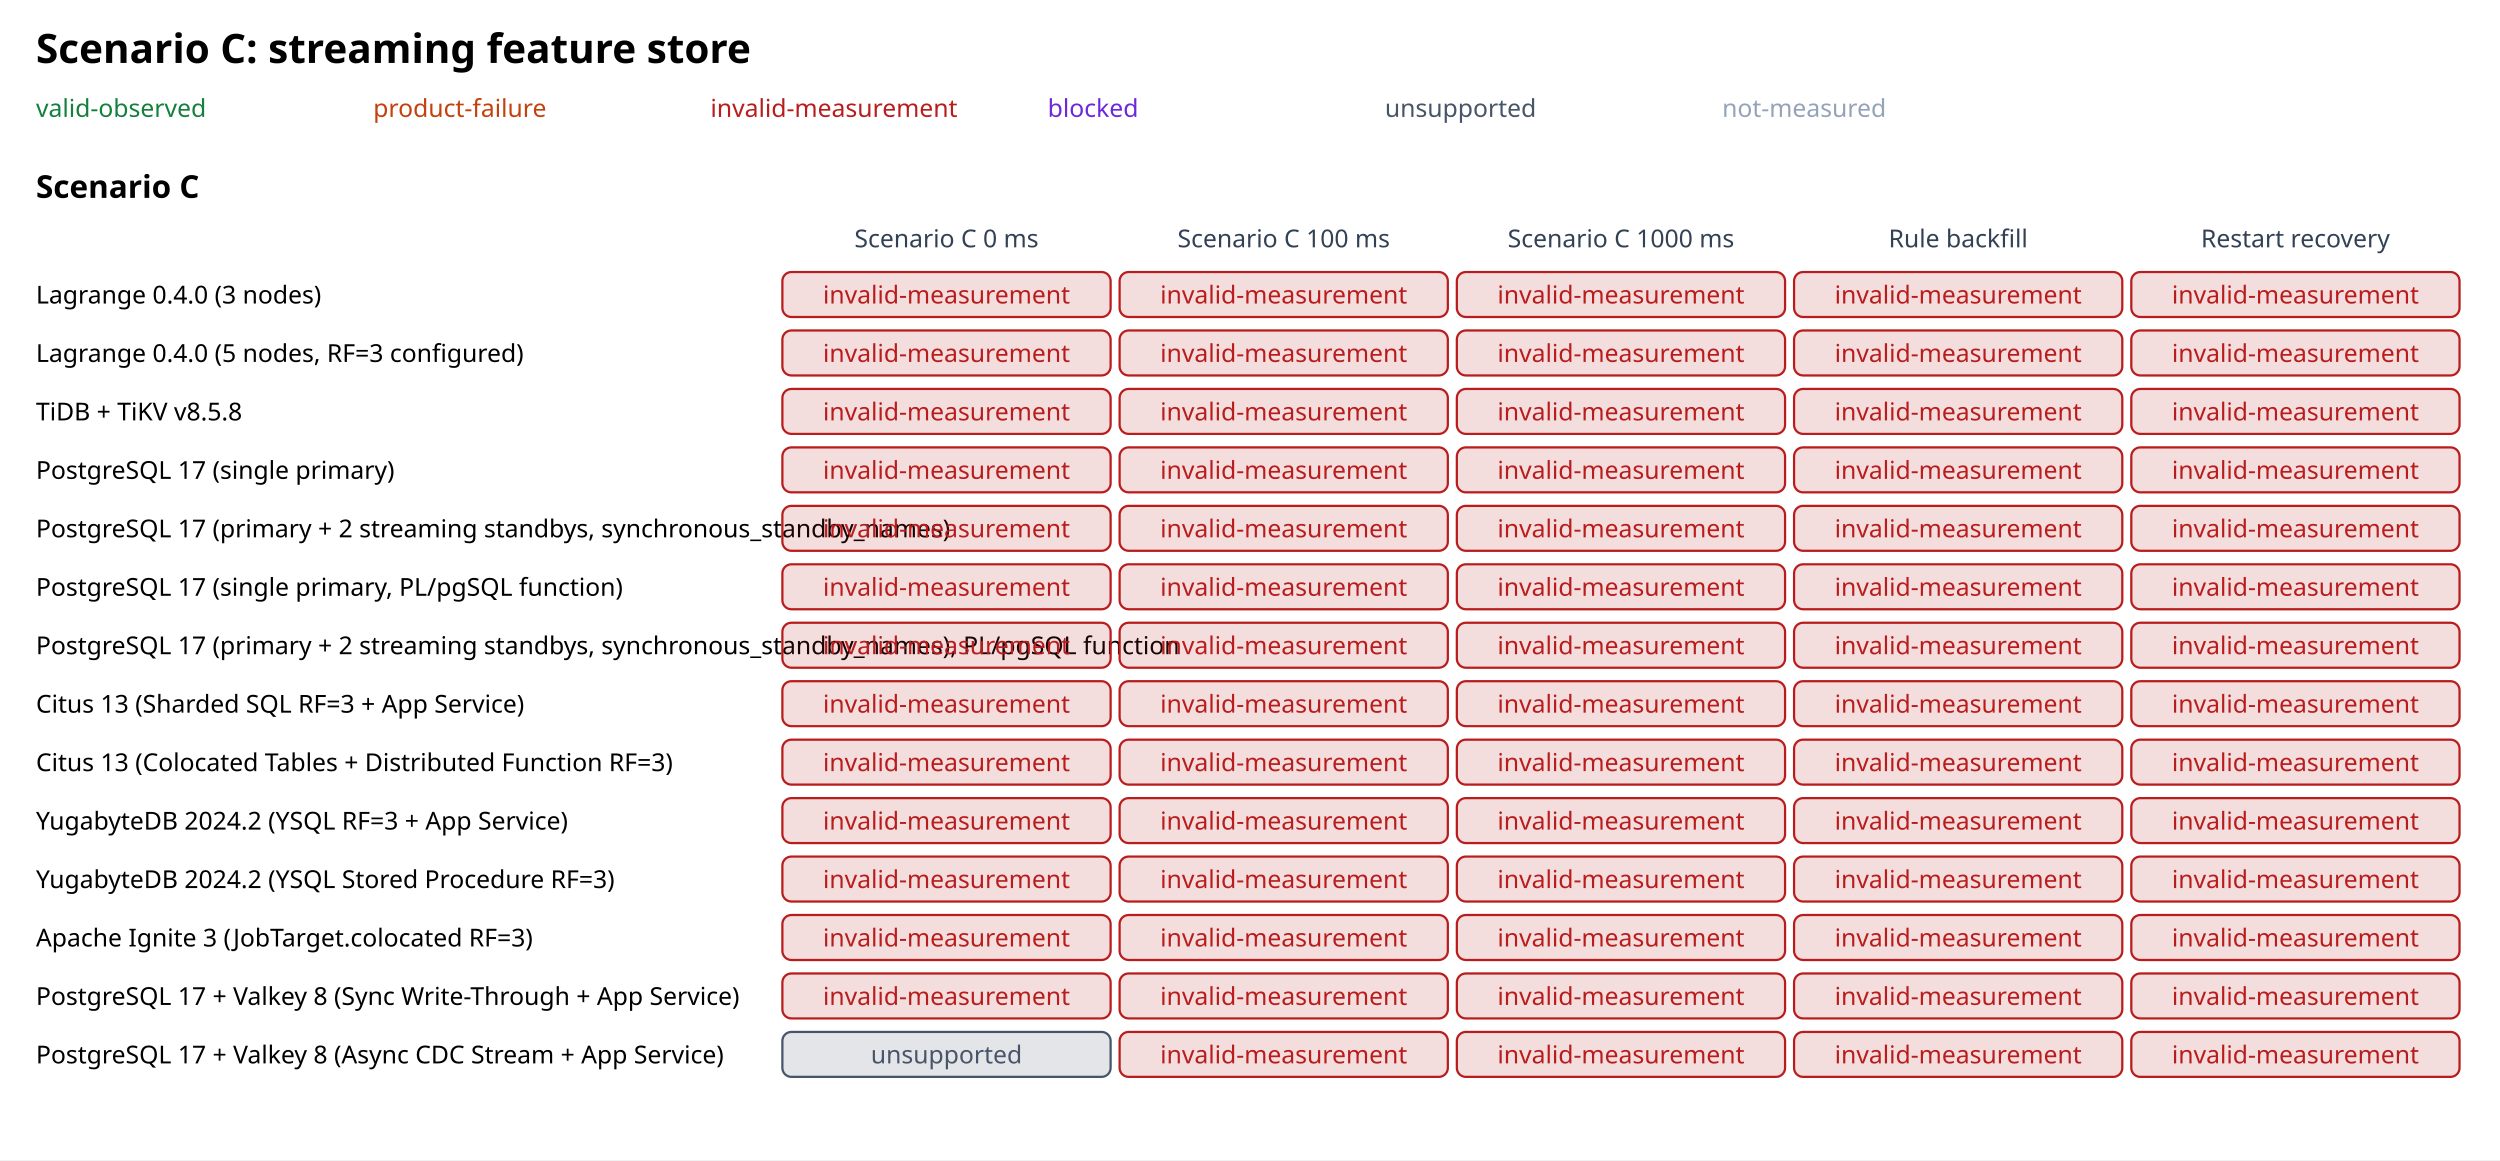
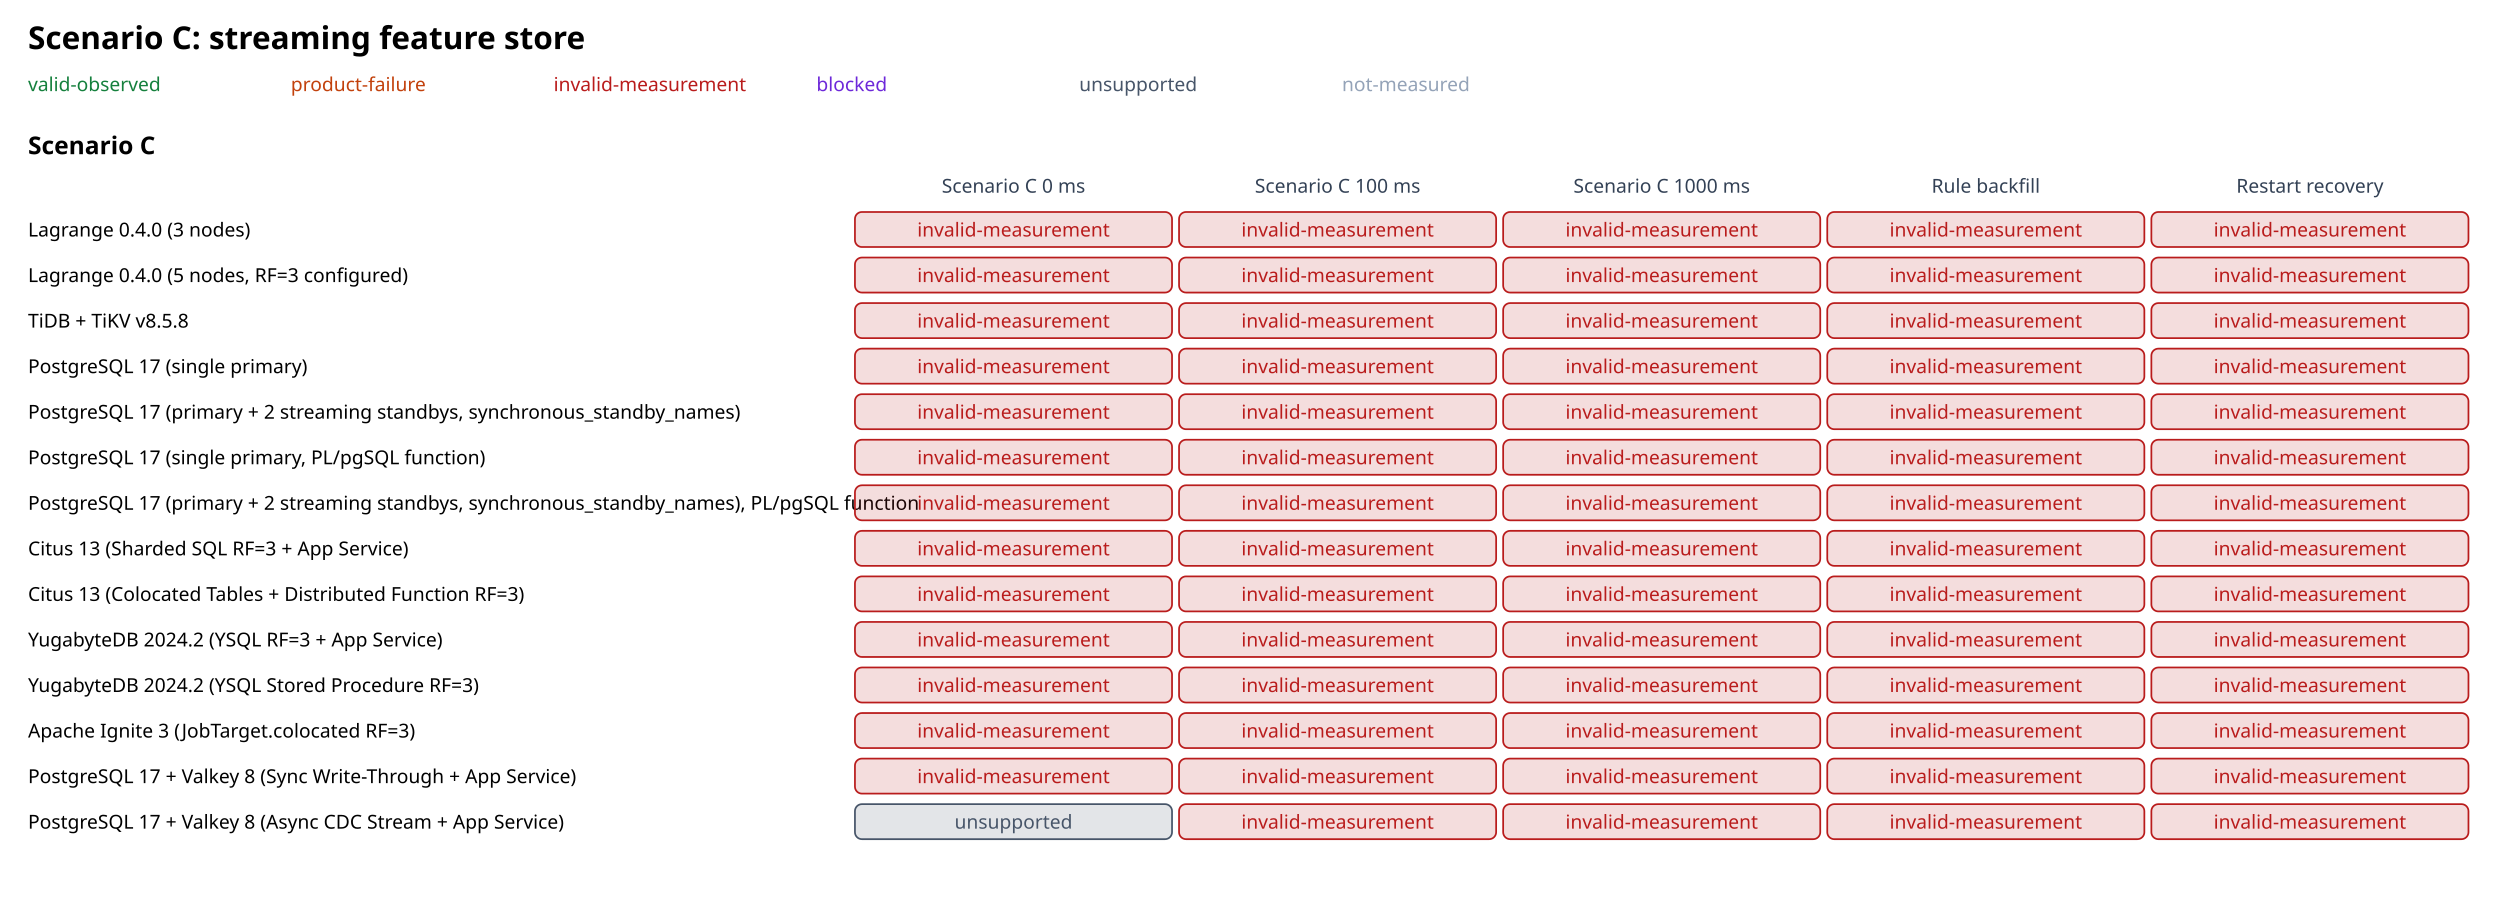
- <svg xmlns="http://www.w3.org/2000/svg" width="1112" height="516" viewBox="0 0 1112 516" font-family="sans-serif">
+ <svg xmlns="http://www.w3.org/2000/svg" width="1427" height="516" viewBox="0 0 1427 516" font-family="sans-serif">
  <rect width="100%" height="100%" fill="#ffffff" />
  <text x="16" y="28" font-size="18" font-weight="700">Scenario C: streaming feature store</text>
  <text x="16" y="52" font-size="11" fill="#15803d">valid-observed</text>
  <text x="166" y="52" font-size="11" fill="#c2410c">product-failure</text>
  <text x="316" y="52" font-size="11" fill="#b91c1c">invalid-measurement</text>
  <text x="466" y="52" font-size="11" fill="#6d28d9">blocked</text>
  <text x="616" y="52" font-size="11" fill="#475569">unsupported</text>
  <text x="766" y="52" font-size="11" fill="#94a3b8">not-measured</text>
  <text x="16" y="88" font-size="14" font-weight="600">Scenario C</text>
-   <text x="421" y="110" text-anchor="middle" font-size="11" fill="#334155">Scenario C 0 ms</text>
-   <text x="571" y="110" text-anchor="middle" font-size="11" fill="#334155">Scenario C 100 ms</text>
-   <text x="721" y="110" text-anchor="middle" font-size="11" fill="#334155">Scenario C 1000 ms</text>
-   <text x="871" y="110" text-anchor="middle" font-size="11" fill="#334155">Rule backfill</text>
-   <text x="1021" y="110" text-anchor="middle" font-size="11" fill="#334155">Restart recovery</text>
+   <text x="578.5" y="110" text-anchor="middle" font-size="11" fill="#334155">Scenario C 0 ms</text>
+   <text x="763.5" y="110" text-anchor="middle" font-size="11" fill="#334155">Scenario C 100 ms</text>
+   <text x="948.5" y="110" text-anchor="middle" font-size="11" fill="#334155">Scenario C 1000 ms</text>
+   <text x="1133.5" y="110" text-anchor="middle" font-size="11" fill="#334155">Rule backfill</text>
+   <text x="1318.5" y="110" text-anchor="middle" font-size="11" fill="#334155">Restart recovery</text>
  <text x="16" y="135" font-size="11">Lagrange 0.4.0 (3 nodes)</text>
  <g>
-     <rect x="348" y="121" width="146" height="20" rx="4" fill="#b91c1c" fill-opacity="0.15" stroke="#b91c1c" />
-     <text x="421" y="135" text-anchor="middle" font-size="11" fill="#b91c1c">invalid-measurement</text>
-   </g>
-   <g>
-     <rect x="498" y="121" width="146" height="20" rx="4" fill="#b91c1c" fill-opacity="0.15" stroke="#b91c1c" />
-     <text x="571" y="135" text-anchor="middle" font-size="11" fill="#b91c1c">invalid-measurement</text>
-   </g>
-   <g>
-     <rect x="648" y="121" width="146" height="20" rx="4" fill="#b91c1c" fill-opacity="0.15" stroke="#b91c1c" />
-     <text x="721" y="135" text-anchor="middle" font-size="11" fill="#b91c1c">invalid-measurement</text>
-   </g>
-   <g>
-     <rect x="798" y="121" width="146" height="20" rx="4" fill="#b91c1c" fill-opacity="0.15" stroke="#b91c1c" />
-     <text x="871" y="135" text-anchor="middle" font-size="11" fill="#b91c1c">invalid-measurement</text>
-   </g>
-   <g>
-     <rect x="948" y="121" width="146" height="20" rx="4" fill="#b91c1c" fill-opacity="0.15" stroke="#b91c1c" />
-     <text x="1021" y="135" text-anchor="middle" font-size="11" fill="#b91c1c">invalid-measurement</text>
+     <rect x="488" y="121" width="181" height="20" rx="4" fill="#b91c1c" fill-opacity="0.15" stroke="#b91c1c" />
+     <text x="578.5" y="135" text-anchor="middle" font-size="11" fill="#b91c1c">invalid-measurement</text>
+   </g>
+   <g>
+     <rect x="673" y="121" width="181" height="20" rx="4" fill="#b91c1c" fill-opacity="0.15" stroke="#b91c1c" />
+     <text x="763.5" y="135" text-anchor="middle" font-size="11" fill="#b91c1c">invalid-measurement</text>
+   </g>
+   <g>
+     <rect x="858" y="121" width="181" height="20" rx="4" fill="#b91c1c" fill-opacity="0.15" stroke="#b91c1c" />
+     <text x="948.5" y="135" text-anchor="middle" font-size="11" fill="#b91c1c">invalid-measurement</text>
+   </g>
+   <g>
+     <rect x="1043" y="121" width="181" height="20" rx="4" fill="#b91c1c" fill-opacity="0.15" stroke="#b91c1c" />
+     <text x="1133.5" y="135" text-anchor="middle" font-size="11" fill="#b91c1c">invalid-measurement</text>
+   </g>
+   <g>
+     <rect x="1228" y="121" width="181" height="20" rx="4" fill="#b91c1c" fill-opacity="0.15" stroke="#b91c1c" />
+     <text x="1318.5" y="135" text-anchor="middle" font-size="11" fill="#b91c1c">invalid-measurement</text>
  </g>
  <text x="16" y="161" font-size="11">Lagrange 0.4.0 (5 nodes, RF=3 configured)</text>
  <g>
-     <rect x="348" y="147" width="146" height="20" rx="4" fill="#b91c1c" fill-opacity="0.15" stroke="#b91c1c" />
-     <text x="421" y="161" text-anchor="middle" font-size="11" fill="#b91c1c">invalid-measurement</text>
-   </g>
-   <g>
-     <rect x="498" y="147" width="146" height="20" rx="4" fill="#b91c1c" fill-opacity="0.15" stroke="#b91c1c" />
-     <text x="571" y="161" text-anchor="middle" font-size="11" fill="#b91c1c">invalid-measurement</text>
-   </g>
-   <g>
-     <rect x="648" y="147" width="146" height="20" rx="4" fill="#b91c1c" fill-opacity="0.15" stroke="#b91c1c" />
-     <text x="721" y="161" text-anchor="middle" font-size="11" fill="#b91c1c">invalid-measurement</text>
-   </g>
-   <g>
-     <rect x="798" y="147" width="146" height="20" rx="4" fill="#b91c1c" fill-opacity="0.15" stroke="#b91c1c" />
-     <text x="871" y="161" text-anchor="middle" font-size="11" fill="#b91c1c">invalid-measurement</text>
-   </g>
-   <g>
-     <rect x="948" y="147" width="146" height="20" rx="4" fill="#b91c1c" fill-opacity="0.15" stroke="#b91c1c" />
-     <text x="1021" y="161" text-anchor="middle" font-size="11" fill="#b91c1c">invalid-measurement</text>
+     <rect x="488" y="147" width="181" height="20" rx="4" fill="#b91c1c" fill-opacity="0.15" stroke="#b91c1c" />
+     <text x="578.5" y="161" text-anchor="middle" font-size="11" fill="#b91c1c">invalid-measurement</text>
+   </g>
+   <g>
+     <rect x="673" y="147" width="181" height="20" rx="4" fill="#b91c1c" fill-opacity="0.15" stroke="#b91c1c" />
+     <text x="763.5" y="161" text-anchor="middle" font-size="11" fill="#b91c1c">invalid-measurement</text>
+   </g>
+   <g>
+     <rect x="858" y="147" width="181" height="20" rx="4" fill="#b91c1c" fill-opacity="0.15" stroke="#b91c1c" />
+     <text x="948.5" y="161" text-anchor="middle" font-size="11" fill="#b91c1c">invalid-measurement</text>
+   </g>
+   <g>
+     <rect x="1043" y="147" width="181" height="20" rx="4" fill="#b91c1c" fill-opacity="0.15" stroke="#b91c1c" />
+     <text x="1133.5" y="161" text-anchor="middle" font-size="11" fill="#b91c1c">invalid-measurement</text>
+   </g>
+   <g>
+     <rect x="1228" y="147" width="181" height="20" rx="4" fill="#b91c1c" fill-opacity="0.15" stroke="#b91c1c" />
+     <text x="1318.5" y="161" text-anchor="middle" font-size="11" fill="#b91c1c">invalid-measurement</text>
  </g>
  <text x="16" y="187" font-size="11">TiDB + TiKV v8.5.8</text>
  <g>
-     <rect x="348" y="173" width="146" height="20" rx="4" fill="#b91c1c" fill-opacity="0.15" stroke="#b91c1c" />
-     <text x="421" y="187" text-anchor="middle" font-size="11" fill="#b91c1c">invalid-measurement</text>
-   </g>
-   <g>
-     <rect x="498" y="173" width="146" height="20" rx="4" fill="#b91c1c" fill-opacity="0.15" stroke="#b91c1c" />
-     <text x="571" y="187" text-anchor="middle" font-size="11" fill="#b91c1c">invalid-measurement</text>
-   </g>
-   <g>
-     <rect x="648" y="173" width="146" height="20" rx="4" fill="#b91c1c" fill-opacity="0.15" stroke="#b91c1c" />
-     <text x="721" y="187" text-anchor="middle" font-size="11" fill="#b91c1c">invalid-measurement</text>
-   </g>
-   <g>
-     <rect x="798" y="173" width="146" height="20" rx="4" fill="#b91c1c" fill-opacity="0.15" stroke="#b91c1c" />
-     <text x="871" y="187" text-anchor="middle" font-size="11" fill="#b91c1c">invalid-measurement</text>
-   </g>
-   <g>
-     <rect x="948" y="173" width="146" height="20" rx="4" fill="#b91c1c" fill-opacity="0.15" stroke="#b91c1c" />
-     <text x="1021" y="187" text-anchor="middle" font-size="11" fill="#b91c1c">invalid-measurement</text>
+     <rect x="488" y="173" width="181" height="20" rx="4" fill="#b91c1c" fill-opacity="0.15" stroke="#b91c1c" />
+     <text x="578.5" y="187" text-anchor="middle" font-size="11" fill="#b91c1c">invalid-measurement</text>
+   </g>
+   <g>
+     <rect x="673" y="173" width="181" height="20" rx="4" fill="#b91c1c" fill-opacity="0.15" stroke="#b91c1c" />
+     <text x="763.5" y="187" text-anchor="middle" font-size="11" fill="#b91c1c">invalid-measurement</text>
+   </g>
+   <g>
+     <rect x="858" y="173" width="181" height="20" rx="4" fill="#b91c1c" fill-opacity="0.15" stroke="#b91c1c" />
+     <text x="948.5" y="187" text-anchor="middle" font-size="11" fill="#b91c1c">invalid-measurement</text>
+   </g>
+   <g>
+     <rect x="1043" y="173" width="181" height="20" rx="4" fill="#b91c1c" fill-opacity="0.15" stroke="#b91c1c" />
+     <text x="1133.5" y="187" text-anchor="middle" font-size="11" fill="#b91c1c">invalid-measurement</text>
+   </g>
+   <g>
+     <rect x="1228" y="173" width="181" height="20" rx="4" fill="#b91c1c" fill-opacity="0.15" stroke="#b91c1c" />
+     <text x="1318.5" y="187" text-anchor="middle" font-size="11" fill="#b91c1c">invalid-measurement</text>
  </g>
  <text x="16" y="213" font-size="11">PostgreSQL 17 (single primary)</text>
  <g>
-     <rect x="348" y="199" width="146" height="20" rx="4" fill="#b91c1c" fill-opacity="0.15" stroke="#b91c1c" />
-     <text x="421" y="213" text-anchor="middle" font-size="11" fill="#b91c1c">invalid-measurement</text>
-   </g>
-   <g>
-     <rect x="498" y="199" width="146" height="20" rx="4" fill="#b91c1c" fill-opacity="0.15" stroke="#b91c1c" />
-     <text x="571" y="213" text-anchor="middle" font-size="11" fill="#b91c1c">invalid-measurement</text>
-   </g>
-   <g>
-     <rect x="648" y="199" width="146" height="20" rx="4" fill="#b91c1c" fill-opacity="0.15" stroke="#b91c1c" />
-     <text x="721" y="213" text-anchor="middle" font-size="11" fill="#b91c1c">invalid-measurement</text>
-   </g>
-   <g>
-     <rect x="798" y="199" width="146" height="20" rx="4" fill="#b91c1c" fill-opacity="0.15" stroke="#b91c1c" />
-     <text x="871" y="213" text-anchor="middle" font-size="11" fill="#b91c1c">invalid-measurement</text>
-   </g>
-   <g>
-     <rect x="948" y="199" width="146" height="20" rx="4" fill="#b91c1c" fill-opacity="0.15" stroke="#b91c1c" />
-     <text x="1021" y="213" text-anchor="middle" font-size="11" fill="#b91c1c">invalid-measurement</text>
+     <rect x="488" y="199" width="181" height="20" rx="4" fill="#b91c1c" fill-opacity="0.15" stroke="#b91c1c" />
+     <text x="578.5" y="213" text-anchor="middle" font-size="11" fill="#b91c1c">invalid-measurement</text>
+   </g>
+   <g>
+     <rect x="673" y="199" width="181" height="20" rx="4" fill="#b91c1c" fill-opacity="0.15" stroke="#b91c1c" />
+     <text x="763.5" y="213" text-anchor="middle" font-size="11" fill="#b91c1c">invalid-measurement</text>
+   </g>
+   <g>
+     <rect x="858" y="199" width="181" height="20" rx="4" fill="#b91c1c" fill-opacity="0.15" stroke="#b91c1c" />
+     <text x="948.5" y="213" text-anchor="middle" font-size="11" fill="#b91c1c">invalid-measurement</text>
+   </g>
+   <g>
+     <rect x="1043" y="199" width="181" height="20" rx="4" fill="#b91c1c" fill-opacity="0.15" stroke="#b91c1c" />
+     <text x="1133.5" y="213" text-anchor="middle" font-size="11" fill="#b91c1c">invalid-measurement</text>
+   </g>
+   <g>
+     <rect x="1228" y="199" width="181" height="20" rx="4" fill="#b91c1c" fill-opacity="0.15" stroke="#b91c1c" />
+     <text x="1318.5" y="213" text-anchor="middle" font-size="11" fill="#b91c1c">invalid-measurement</text>
  </g>
  <text x="16" y="239" font-size="11">PostgreSQL 17 (primary + 2 streaming standbys, synchronous_standby_names)</text>
  <g>
-     <rect x="348" y="225" width="146" height="20" rx="4" fill="#b91c1c" fill-opacity="0.15" stroke="#b91c1c" />
-     <text x="421" y="239" text-anchor="middle" font-size="11" fill="#b91c1c">invalid-measurement</text>
-   </g>
-   <g>
-     <rect x="498" y="225" width="146" height="20" rx="4" fill="#b91c1c" fill-opacity="0.15" stroke="#b91c1c" />
-     <text x="571" y="239" text-anchor="middle" font-size="11" fill="#b91c1c">invalid-measurement</text>
-   </g>
-   <g>
-     <rect x="648" y="225" width="146" height="20" rx="4" fill="#b91c1c" fill-opacity="0.15" stroke="#b91c1c" />
-     <text x="721" y="239" text-anchor="middle" font-size="11" fill="#b91c1c">invalid-measurement</text>
-   </g>
-   <g>
-     <rect x="798" y="225" width="146" height="20" rx="4" fill="#b91c1c" fill-opacity="0.15" stroke="#b91c1c" />
-     <text x="871" y="239" text-anchor="middle" font-size="11" fill="#b91c1c">invalid-measurement</text>
-   </g>
-   <g>
-     <rect x="948" y="225" width="146" height="20" rx="4" fill="#b91c1c" fill-opacity="0.15" stroke="#b91c1c" />
-     <text x="1021" y="239" text-anchor="middle" font-size="11" fill="#b91c1c">invalid-measurement</text>
+     <rect x="488" y="225" width="181" height="20" rx="4" fill="#b91c1c" fill-opacity="0.15" stroke="#b91c1c" />
+     <text x="578.5" y="239" text-anchor="middle" font-size="11" fill="#b91c1c">invalid-measurement</text>
+   </g>
+   <g>
+     <rect x="673" y="225" width="181" height="20" rx="4" fill="#b91c1c" fill-opacity="0.15" stroke="#b91c1c" />
+     <text x="763.5" y="239" text-anchor="middle" font-size="11" fill="#b91c1c">invalid-measurement</text>
+   </g>
+   <g>
+     <rect x="858" y="225" width="181" height="20" rx="4" fill="#b91c1c" fill-opacity="0.15" stroke="#b91c1c" />
+     <text x="948.5" y="239" text-anchor="middle" font-size="11" fill="#b91c1c">invalid-measurement</text>
+   </g>
+   <g>
+     <rect x="1043" y="225" width="181" height="20" rx="4" fill="#b91c1c" fill-opacity="0.15" stroke="#b91c1c" />
+     <text x="1133.5" y="239" text-anchor="middle" font-size="11" fill="#b91c1c">invalid-measurement</text>
+   </g>
+   <g>
+     <rect x="1228" y="225" width="181" height="20" rx="4" fill="#b91c1c" fill-opacity="0.15" stroke="#b91c1c" />
+     <text x="1318.5" y="239" text-anchor="middle" font-size="11" fill="#b91c1c">invalid-measurement</text>
  </g>
  <text x="16" y="265" font-size="11">PostgreSQL 17 (single primary, PL/pgSQL function)</text>
  <g>
-     <rect x="348" y="251" width="146" height="20" rx="4" fill="#b91c1c" fill-opacity="0.15" stroke="#b91c1c" />
-     <text x="421" y="265" text-anchor="middle" font-size="11" fill="#b91c1c">invalid-measurement</text>
-   </g>
-   <g>
-     <rect x="498" y="251" width="146" height="20" rx="4" fill="#b91c1c" fill-opacity="0.15" stroke="#b91c1c" />
-     <text x="571" y="265" text-anchor="middle" font-size="11" fill="#b91c1c">invalid-measurement</text>
-   </g>
-   <g>
-     <rect x="648" y="251" width="146" height="20" rx="4" fill="#b91c1c" fill-opacity="0.15" stroke="#b91c1c" />
-     <text x="721" y="265" text-anchor="middle" font-size="11" fill="#b91c1c">invalid-measurement</text>
-   </g>
-   <g>
-     <rect x="798" y="251" width="146" height="20" rx="4" fill="#b91c1c" fill-opacity="0.15" stroke="#b91c1c" />
-     <text x="871" y="265" text-anchor="middle" font-size="11" fill="#b91c1c">invalid-measurement</text>
-   </g>
-   <g>
-     <rect x="948" y="251" width="146" height="20" rx="4" fill="#b91c1c" fill-opacity="0.15" stroke="#b91c1c" />
-     <text x="1021" y="265" text-anchor="middle" font-size="11" fill="#b91c1c">invalid-measurement</text>
+     <rect x="488" y="251" width="181" height="20" rx="4" fill="#b91c1c" fill-opacity="0.15" stroke="#b91c1c" />
+     <text x="578.5" y="265" text-anchor="middle" font-size="11" fill="#b91c1c">invalid-measurement</text>
+   </g>
+   <g>
+     <rect x="673" y="251" width="181" height="20" rx="4" fill="#b91c1c" fill-opacity="0.15" stroke="#b91c1c" />
+     <text x="763.5" y="265" text-anchor="middle" font-size="11" fill="#b91c1c">invalid-measurement</text>
+   </g>
+   <g>
+     <rect x="858" y="251" width="181" height="20" rx="4" fill="#b91c1c" fill-opacity="0.15" stroke="#b91c1c" />
+     <text x="948.5" y="265" text-anchor="middle" font-size="11" fill="#b91c1c">invalid-measurement</text>
+   </g>
+   <g>
+     <rect x="1043" y="251" width="181" height="20" rx="4" fill="#b91c1c" fill-opacity="0.15" stroke="#b91c1c" />
+     <text x="1133.5" y="265" text-anchor="middle" font-size="11" fill="#b91c1c">invalid-measurement</text>
+   </g>
+   <g>
+     <rect x="1228" y="251" width="181" height="20" rx="4" fill="#b91c1c" fill-opacity="0.15" stroke="#b91c1c" />
+     <text x="1318.5" y="265" text-anchor="middle" font-size="11" fill="#b91c1c">invalid-measurement</text>
  </g>
  <text x="16" y="291" font-size="11">PostgreSQL 17 (primary + 2 streaming standbys, synchronous_standby_names), PL/pgSQL function</text>
  <g>
-     <rect x="348" y="277" width="146" height="20" rx="4" fill="#b91c1c" fill-opacity="0.15" stroke="#b91c1c" />
-     <text x="421" y="291" text-anchor="middle" font-size="11" fill="#b91c1c">invalid-measurement</text>
-   </g>
-   <g>
-     <rect x="498" y="277" width="146" height="20" rx="4" fill="#b91c1c" fill-opacity="0.15" stroke="#b91c1c" />
-     <text x="571" y="291" text-anchor="middle" font-size="11" fill="#b91c1c">invalid-measurement</text>
-   </g>
-   <g>
-     <rect x="648" y="277" width="146" height="20" rx="4" fill="#b91c1c" fill-opacity="0.15" stroke="#b91c1c" />
-     <text x="721" y="291" text-anchor="middle" font-size="11" fill="#b91c1c">invalid-measurement</text>
-   </g>
-   <g>
-     <rect x="798" y="277" width="146" height="20" rx="4" fill="#b91c1c" fill-opacity="0.15" stroke="#b91c1c" />
-     <text x="871" y="291" text-anchor="middle" font-size="11" fill="#b91c1c">invalid-measurement</text>
-   </g>
-   <g>
-     <rect x="948" y="277" width="146" height="20" rx="4" fill="#b91c1c" fill-opacity="0.15" stroke="#b91c1c" />
-     <text x="1021" y="291" text-anchor="middle" font-size="11" fill="#b91c1c">invalid-measurement</text>
+     <rect x="488" y="277" width="181" height="20" rx="4" fill="#b91c1c" fill-opacity="0.15" stroke="#b91c1c" />
+     <text x="578.5" y="291" text-anchor="middle" font-size="11" fill="#b91c1c">invalid-measurement</text>
+   </g>
+   <g>
+     <rect x="673" y="277" width="181" height="20" rx="4" fill="#b91c1c" fill-opacity="0.15" stroke="#b91c1c" />
+     <text x="763.5" y="291" text-anchor="middle" font-size="11" fill="#b91c1c">invalid-measurement</text>
+   </g>
+   <g>
+     <rect x="858" y="277" width="181" height="20" rx="4" fill="#b91c1c" fill-opacity="0.15" stroke="#b91c1c" />
+     <text x="948.5" y="291" text-anchor="middle" font-size="11" fill="#b91c1c">invalid-measurement</text>
+   </g>
+   <g>
+     <rect x="1043" y="277" width="181" height="20" rx="4" fill="#b91c1c" fill-opacity="0.15" stroke="#b91c1c" />
+     <text x="1133.5" y="291" text-anchor="middle" font-size="11" fill="#b91c1c">invalid-measurement</text>
+   </g>
+   <g>
+     <rect x="1228" y="277" width="181" height="20" rx="4" fill="#b91c1c" fill-opacity="0.15" stroke="#b91c1c" />
+     <text x="1318.5" y="291" text-anchor="middle" font-size="11" fill="#b91c1c">invalid-measurement</text>
  </g>
  <text x="16" y="317" font-size="11">Citus 13 (Sharded SQL RF=3 + App Service)</text>
  <g>
-     <rect x="348" y="303" width="146" height="20" rx="4" fill="#b91c1c" fill-opacity="0.15" stroke="#b91c1c" />
-     <text x="421" y="317" text-anchor="middle" font-size="11" fill="#b91c1c">invalid-measurement</text>
-   </g>
-   <g>
-     <rect x="498" y="303" width="146" height="20" rx="4" fill="#b91c1c" fill-opacity="0.15" stroke="#b91c1c" />
-     <text x="571" y="317" text-anchor="middle" font-size="11" fill="#b91c1c">invalid-measurement</text>
-   </g>
-   <g>
-     <rect x="648" y="303" width="146" height="20" rx="4" fill="#b91c1c" fill-opacity="0.15" stroke="#b91c1c" />
-     <text x="721" y="317" text-anchor="middle" font-size="11" fill="#b91c1c">invalid-measurement</text>
-   </g>
-   <g>
-     <rect x="798" y="303" width="146" height="20" rx="4" fill="#b91c1c" fill-opacity="0.15" stroke="#b91c1c" />
-     <text x="871" y="317" text-anchor="middle" font-size="11" fill="#b91c1c">invalid-measurement</text>
-   </g>
-   <g>
-     <rect x="948" y="303" width="146" height="20" rx="4" fill="#b91c1c" fill-opacity="0.15" stroke="#b91c1c" />
-     <text x="1021" y="317" text-anchor="middle" font-size="11" fill="#b91c1c">invalid-measurement</text>
+     <rect x="488" y="303" width="181" height="20" rx="4" fill="#b91c1c" fill-opacity="0.15" stroke="#b91c1c" />
+     <text x="578.5" y="317" text-anchor="middle" font-size="11" fill="#b91c1c">invalid-measurement</text>
+   </g>
+   <g>
+     <rect x="673" y="303" width="181" height="20" rx="4" fill="#b91c1c" fill-opacity="0.15" stroke="#b91c1c" />
+     <text x="763.5" y="317" text-anchor="middle" font-size="11" fill="#b91c1c">invalid-measurement</text>
+   </g>
+   <g>
+     <rect x="858" y="303" width="181" height="20" rx="4" fill="#b91c1c" fill-opacity="0.15" stroke="#b91c1c" />
+     <text x="948.5" y="317" text-anchor="middle" font-size="11" fill="#b91c1c">invalid-measurement</text>
+   </g>
+   <g>
+     <rect x="1043" y="303" width="181" height="20" rx="4" fill="#b91c1c" fill-opacity="0.15" stroke="#b91c1c" />
+     <text x="1133.5" y="317" text-anchor="middle" font-size="11" fill="#b91c1c">invalid-measurement</text>
+   </g>
+   <g>
+     <rect x="1228" y="303" width="181" height="20" rx="4" fill="#b91c1c" fill-opacity="0.15" stroke="#b91c1c" />
+     <text x="1318.5" y="317" text-anchor="middle" font-size="11" fill="#b91c1c">invalid-measurement</text>
  </g>
  <text x="16" y="343" font-size="11">Citus 13 (Colocated Tables + Distributed Function RF=3)</text>
  <g>
-     <rect x="348" y="329" width="146" height="20" rx="4" fill="#b91c1c" fill-opacity="0.15" stroke="#b91c1c" />
-     <text x="421" y="343" text-anchor="middle" font-size="11" fill="#b91c1c">invalid-measurement</text>
-   </g>
-   <g>
-     <rect x="498" y="329" width="146" height="20" rx="4" fill="#b91c1c" fill-opacity="0.15" stroke="#b91c1c" />
-     <text x="571" y="343" text-anchor="middle" font-size="11" fill="#b91c1c">invalid-measurement</text>
-   </g>
-   <g>
-     <rect x="648" y="329" width="146" height="20" rx="4" fill="#b91c1c" fill-opacity="0.15" stroke="#b91c1c" />
-     <text x="721" y="343" text-anchor="middle" font-size="11" fill="#b91c1c">invalid-measurement</text>
-   </g>
-   <g>
-     <rect x="798" y="329" width="146" height="20" rx="4" fill="#b91c1c" fill-opacity="0.15" stroke="#b91c1c" />
-     <text x="871" y="343" text-anchor="middle" font-size="11" fill="#b91c1c">invalid-measurement</text>
-   </g>
-   <g>
-     <rect x="948" y="329" width="146" height="20" rx="4" fill="#b91c1c" fill-opacity="0.15" stroke="#b91c1c" />
-     <text x="1021" y="343" text-anchor="middle" font-size="11" fill="#b91c1c">invalid-measurement</text>
+     <rect x="488" y="329" width="181" height="20" rx="4" fill="#b91c1c" fill-opacity="0.15" stroke="#b91c1c" />
+     <text x="578.5" y="343" text-anchor="middle" font-size="11" fill="#b91c1c">invalid-measurement</text>
+   </g>
+   <g>
+     <rect x="673" y="329" width="181" height="20" rx="4" fill="#b91c1c" fill-opacity="0.15" stroke="#b91c1c" />
+     <text x="763.5" y="343" text-anchor="middle" font-size="11" fill="#b91c1c">invalid-measurement</text>
+   </g>
+   <g>
+     <rect x="858" y="329" width="181" height="20" rx="4" fill="#b91c1c" fill-opacity="0.15" stroke="#b91c1c" />
+     <text x="948.5" y="343" text-anchor="middle" font-size="11" fill="#b91c1c">invalid-measurement</text>
+   </g>
+   <g>
+     <rect x="1043" y="329" width="181" height="20" rx="4" fill="#b91c1c" fill-opacity="0.15" stroke="#b91c1c" />
+     <text x="1133.5" y="343" text-anchor="middle" font-size="11" fill="#b91c1c">invalid-measurement</text>
+   </g>
+   <g>
+     <rect x="1228" y="329" width="181" height="20" rx="4" fill="#b91c1c" fill-opacity="0.15" stroke="#b91c1c" />
+     <text x="1318.5" y="343" text-anchor="middle" font-size="11" fill="#b91c1c">invalid-measurement</text>
  </g>
  <text x="16" y="369" font-size="11">YugabyteDB 2024.2 (YSQL RF=3 + App Service)</text>
  <g>
-     <rect x="348" y="355" width="146" height="20" rx="4" fill="#b91c1c" fill-opacity="0.15" stroke="#b91c1c" />
-     <text x="421" y="369" text-anchor="middle" font-size="11" fill="#b91c1c">invalid-measurement</text>
-   </g>
-   <g>
-     <rect x="498" y="355" width="146" height="20" rx="4" fill="#b91c1c" fill-opacity="0.15" stroke="#b91c1c" />
-     <text x="571" y="369" text-anchor="middle" font-size="11" fill="#b91c1c">invalid-measurement</text>
-   </g>
-   <g>
-     <rect x="648" y="355" width="146" height="20" rx="4" fill="#b91c1c" fill-opacity="0.15" stroke="#b91c1c" />
-     <text x="721" y="369" text-anchor="middle" font-size="11" fill="#b91c1c">invalid-measurement</text>
-   </g>
-   <g>
-     <rect x="798" y="355" width="146" height="20" rx="4" fill="#b91c1c" fill-opacity="0.15" stroke="#b91c1c" />
-     <text x="871" y="369" text-anchor="middle" font-size="11" fill="#b91c1c">invalid-measurement</text>
-   </g>
-   <g>
-     <rect x="948" y="355" width="146" height="20" rx="4" fill="#b91c1c" fill-opacity="0.15" stroke="#b91c1c" />
-     <text x="1021" y="369" text-anchor="middle" font-size="11" fill="#b91c1c">invalid-measurement</text>
+     <rect x="488" y="355" width="181" height="20" rx="4" fill="#b91c1c" fill-opacity="0.15" stroke="#b91c1c" />
+     <text x="578.5" y="369" text-anchor="middle" font-size="11" fill="#b91c1c">invalid-measurement</text>
+   </g>
+   <g>
+     <rect x="673" y="355" width="181" height="20" rx="4" fill="#b91c1c" fill-opacity="0.15" stroke="#b91c1c" />
+     <text x="763.5" y="369" text-anchor="middle" font-size="11" fill="#b91c1c">invalid-measurement</text>
+   </g>
+   <g>
+     <rect x="858" y="355" width="181" height="20" rx="4" fill="#b91c1c" fill-opacity="0.15" stroke="#b91c1c" />
+     <text x="948.5" y="369" text-anchor="middle" font-size="11" fill="#b91c1c">invalid-measurement</text>
+   </g>
+   <g>
+     <rect x="1043" y="355" width="181" height="20" rx="4" fill="#b91c1c" fill-opacity="0.15" stroke="#b91c1c" />
+     <text x="1133.5" y="369" text-anchor="middle" font-size="11" fill="#b91c1c">invalid-measurement</text>
+   </g>
+   <g>
+     <rect x="1228" y="355" width="181" height="20" rx="4" fill="#b91c1c" fill-opacity="0.15" stroke="#b91c1c" />
+     <text x="1318.5" y="369" text-anchor="middle" font-size="11" fill="#b91c1c">invalid-measurement</text>
  </g>
  <text x="16" y="395" font-size="11">YugabyteDB 2024.2 (YSQL Stored Procedure RF=3)</text>
  <g>
-     <rect x="348" y="381" width="146" height="20" rx="4" fill="#b91c1c" fill-opacity="0.15" stroke="#b91c1c" />
-     <text x="421" y="395" text-anchor="middle" font-size="11" fill="#b91c1c">invalid-measurement</text>
-   </g>
-   <g>
-     <rect x="498" y="381" width="146" height="20" rx="4" fill="#b91c1c" fill-opacity="0.15" stroke="#b91c1c" />
-     <text x="571" y="395" text-anchor="middle" font-size="11" fill="#b91c1c">invalid-measurement</text>
-   </g>
-   <g>
-     <rect x="648" y="381" width="146" height="20" rx="4" fill="#b91c1c" fill-opacity="0.15" stroke="#b91c1c" />
-     <text x="721" y="395" text-anchor="middle" font-size="11" fill="#b91c1c">invalid-measurement</text>
-   </g>
-   <g>
-     <rect x="798" y="381" width="146" height="20" rx="4" fill="#b91c1c" fill-opacity="0.15" stroke="#b91c1c" />
-     <text x="871" y="395" text-anchor="middle" font-size="11" fill="#b91c1c">invalid-measurement</text>
-   </g>
-   <g>
-     <rect x="948" y="381" width="146" height="20" rx="4" fill="#b91c1c" fill-opacity="0.15" stroke="#b91c1c" />
-     <text x="1021" y="395" text-anchor="middle" font-size="11" fill="#b91c1c">invalid-measurement</text>
+     <rect x="488" y="381" width="181" height="20" rx="4" fill="#b91c1c" fill-opacity="0.15" stroke="#b91c1c" />
+     <text x="578.5" y="395" text-anchor="middle" font-size="11" fill="#b91c1c">invalid-measurement</text>
+   </g>
+   <g>
+     <rect x="673" y="381" width="181" height="20" rx="4" fill="#b91c1c" fill-opacity="0.15" stroke="#b91c1c" />
+     <text x="763.5" y="395" text-anchor="middle" font-size="11" fill="#b91c1c">invalid-measurement</text>
+   </g>
+   <g>
+     <rect x="858" y="381" width="181" height="20" rx="4" fill="#b91c1c" fill-opacity="0.15" stroke="#b91c1c" />
+     <text x="948.5" y="395" text-anchor="middle" font-size="11" fill="#b91c1c">invalid-measurement</text>
+   </g>
+   <g>
+     <rect x="1043" y="381" width="181" height="20" rx="4" fill="#b91c1c" fill-opacity="0.15" stroke="#b91c1c" />
+     <text x="1133.5" y="395" text-anchor="middle" font-size="11" fill="#b91c1c">invalid-measurement</text>
+   </g>
+   <g>
+     <rect x="1228" y="381" width="181" height="20" rx="4" fill="#b91c1c" fill-opacity="0.15" stroke="#b91c1c" />
+     <text x="1318.5" y="395" text-anchor="middle" font-size="11" fill="#b91c1c">invalid-measurement</text>
  </g>
  <text x="16" y="421" font-size="11">Apache Ignite 3 (JobTarget.colocated RF=3)</text>
  <g>
-     <rect x="348" y="407" width="146" height="20" rx="4" fill="#b91c1c" fill-opacity="0.15" stroke="#b91c1c" />
-     <text x="421" y="421" text-anchor="middle" font-size="11" fill="#b91c1c">invalid-measurement</text>
-   </g>
-   <g>
-     <rect x="498" y="407" width="146" height="20" rx="4" fill="#b91c1c" fill-opacity="0.15" stroke="#b91c1c" />
-     <text x="571" y="421" text-anchor="middle" font-size="11" fill="#b91c1c">invalid-measurement</text>
-   </g>
-   <g>
-     <rect x="648" y="407" width="146" height="20" rx="4" fill="#b91c1c" fill-opacity="0.15" stroke="#b91c1c" />
-     <text x="721" y="421" text-anchor="middle" font-size="11" fill="#b91c1c">invalid-measurement</text>
-   </g>
-   <g>
-     <rect x="798" y="407" width="146" height="20" rx="4" fill="#b91c1c" fill-opacity="0.15" stroke="#b91c1c" />
-     <text x="871" y="421" text-anchor="middle" font-size="11" fill="#b91c1c">invalid-measurement</text>
-   </g>
-   <g>
-     <rect x="948" y="407" width="146" height="20" rx="4" fill="#b91c1c" fill-opacity="0.15" stroke="#b91c1c" />
-     <text x="1021" y="421" text-anchor="middle" font-size="11" fill="#b91c1c">invalid-measurement</text>
+     <rect x="488" y="407" width="181" height="20" rx="4" fill="#b91c1c" fill-opacity="0.15" stroke="#b91c1c" />
+     <text x="578.5" y="421" text-anchor="middle" font-size="11" fill="#b91c1c">invalid-measurement</text>
+   </g>
+   <g>
+     <rect x="673" y="407" width="181" height="20" rx="4" fill="#b91c1c" fill-opacity="0.15" stroke="#b91c1c" />
+     <text x="763.5" y="421" text-anchor="middle" font-size="11" fill="#b91c1c">invalid-measurement</text>
+   </g>
+   <g>
+     <rect x="858" y="407" width="181" height="20" rx="4" fill="#b91c1c" fill-opacity="0.15" stroke="#b91c1c" />
+     <text x="948.5" y="421" text-anchor="middle" font-size="11" fill="#b91c1c">invalid-measurement</text>
+   </g>
+   <g>
+     <rect x="1043" y="407" width="181" height="20" rx="4" fill="#b91c1c" fill-opacity="0.15" stroke="#b91c1c" />
+     <text x="1133.5" y="421" text-anchor="middle" font-size="11" fill="#b91c1c">invalid-measurement</text>
+   </g>
+   <g>
+     <rect x="1228" y="407" width="181" height="20" rx="4" fill="#b91c1c" fill-opacity="0.15" stroke="#b91c1c" />
+     <text x="1318.5" y="421" text-anchor="middle" font-size="11" fill="#b91c1c">invalid-measurement</text>
  </g>
  <text x="16" y="447" font-size="11">PostgreSQL 17 + Valkey 8 (Sync Write-Through + App Service)</text>
  <g>
-     <rect x="348" y="433" width="146" height="20" rx="4" fill="#b91c1c" fill-opacity="0.15" stroke="#b91c1c" />
-     <text x="421" y="447" text-anchor="middle" font-size="11" fill="#b91c1c">invalid-measurement</text>
-   </g>
-   <g>
-     <rect x="498" y="433" width="146" height="20" rx="4" fill="#b91c1c" fill-opacity="0.15" stroke="#b91c1c" />
-     <text x="571" y="447" text-anchor="middle" font-size="11" fill="#b91c1c">invalid-measurement</text>
-   </g>
-   <g>
-     <rect x="648" y="433" width="146" height="20" rx="4" fill="#b91c1c" fill-opacity="0.15" stroke="#b91c1c" />
-     <text x="721" y="447" text-anchor="middle" font-size="11" fill="#b91c1c">invalid-measurement</text>
-   </g>
-   <g>
-     <rect x="798" y="433" width="146" height="20" rx="4" fill="#b91c1c" fill-opacity="0.15" stroke="#b91c1c" />
-     <text x="871" y="447" text-anchor="middle" font-size="11" fill="#b91c1c">invalid-measurement</text>
-   </g>
-   <g>
-     <rect x="948" y="433" width="146" height="20" rx="4" fill="#b91c1c" fill-opacity="0.15" stroke="#b91c1c" />
-     <text x="1021" y="447" text-anchor="middle" font-size="11" fill="#b91c1c">invalid-measurement</text>
+     <rect x="488" y="433" width="181" height="20" rx="4" fill="#b91c1c" fill-opacity="0.15" stroke="#b91c1c" />
+     <text x="578.5" y="447" text-anchor="middle" font-size="11" fill="#b91c1c">invalid-measurement</text>
+   </g>
+   <g>
+     <rect x="673" y="433" width="181" height="20" rx="4" fill="#b91c1c" fill-opacity="0.15" stroke="#b91c1c" />
+     <text x="763.5" y="447" text-anchor="middle" font-size="11" fill="#b91c1c">invalid-measurement</text>
+   </g>
+   <g>
+     <rect x="858" y="433" width="181" height="20" rx="4" fill="#b91c1c" fill-opacity="0.15" stroke="#b91c1c" />
+     <text x="948.5" y="447" text-anchor="middle" font-size="11" fill="#b91c1c">invalid-measurement</text>
+   </g>
+   <g>
+     <rect x="1043" y="433" width="181" height="20" rx="4" fill="#b91c1c" fill-opacity="0.15" stroke="#b91c1c" />
+     <text x="1133.5" y="447" text-anchor="middle" font-size="11" fill="#b91c1c">invalid-measurement</text>
+   </g>
+   <g>
+     <rect x="1228" y="433" width="181" height="20" rx="4" fill="#b91c1c" fill-opacity="0.15" stroke="#b91c1c" />
+     <text x="1318.5" y="447" text-anchor="middle" font-size="11" fill="#b91c1c">invalid-measurement</text>
  </g>
  <text x="16" y="473" font-size="11">PostgreSQL 17 + Valkey 8 (Async CDC Stream + App Service)</text>
  <g>
-     <rect x="348" y="459" width="146" height="20" rx="4" fill="#475569" fill-opacity="0.15" stroke="#475569" />
-     <text x="421" y="473" text-anchor="middle" font-size="11" fill="#475569">unsupported</text>
-   </g>
-   <g>
-     <rect x="498" y="459" width="146" height="20" rx="4" fill="#b91c1c" fill-opacity="0.15" stroke="#b91c1c" />
-     <text x="571" y="473" text-anchor="middle" font-size="11" fill="#b91c1c">invalid-measurement</text>
-   </g>
-   <g>
-     <rect x="648" y="459" width="146" height="20" rx="4" fill="#b91c1c" fill-opacity="0.15" stroke="#b91c1c" />
-     <text x="721" y="473" text-anchor="middle" font-size="11" fill="#b91c1c">invalid-measurement</text>
-   </g>
-   <g>
-     <rect x="798" y="459" width="146" height="20" rx="4" fill="#b91c1c" fill-opacity="0.15" stroke="#b91c1c" />
-     <text x="871" y="473" text-anchor="middle" font-size="11" fill="#b91c1c">invalid-measurement</text>
-   </g>
-   <g>
-     <rect x="948" y="459" width="146" height="20" rx="4" fill="#b91c1c" fill-opacity="0.15" stroke="#b91c1c" />
-     <text x="1021" y="473" text-anchor="middle" font-size="11" fill="#b91c1c">invalid-measurement</text>
+     <rect x="488" y="459" width="181" height="20" rx="4" fill="#475569" fill-opacity="0.15" stroke="#475569" />
+     <text x="578.5" y="473" text-anchor="middle" font-size="11" fill="#475569">unsupported</text>
+   </g>
+   <g>
+     <rect x="673" y="459" width="181" height="20" rx="4" fill="#b91c1c" fill-opacity="0.15" stroke="#b91c1c" />
+     <text x="763.5" y="473" text-anchor="middle" font-size="11" fill="#b91c1c">invalid-measurement</text>
+   </g>
+   <g>
+     <rect x="858" y="459" width="181" height="20" rx="4" fill="#b91c1c" fill-opacity="0.15" stroke="#b91c1c" />
+     <text x="948.5" y="473" text-anchor="middle" font-size="11" fill="#b91c1c">invalid-measurement</text>
+   </g>
+   <g>
+     <rect x="1043" y="459" width="181" height="20" rx="4" fill="#b91c1c" fill-opacity="0.15" stroke="#b91c1c" />
+     <text x="1133.5" y="473" text-anchor="middle" font-size="11" fill="#b91c1c">invalid-measurement</text>
+   </g>
+   <g>
+     <rect x="1228" y="459" width="181" height="20" rx="4" fill="#b91c1c" fill-opacity="0.15" stroke="#b91c1c" />
+     <text x="1318.5" y="473" text-anchor="middle" font-size="11" fill="#b91c1c">invalid-measurement</text>
  </g>
</svg>
